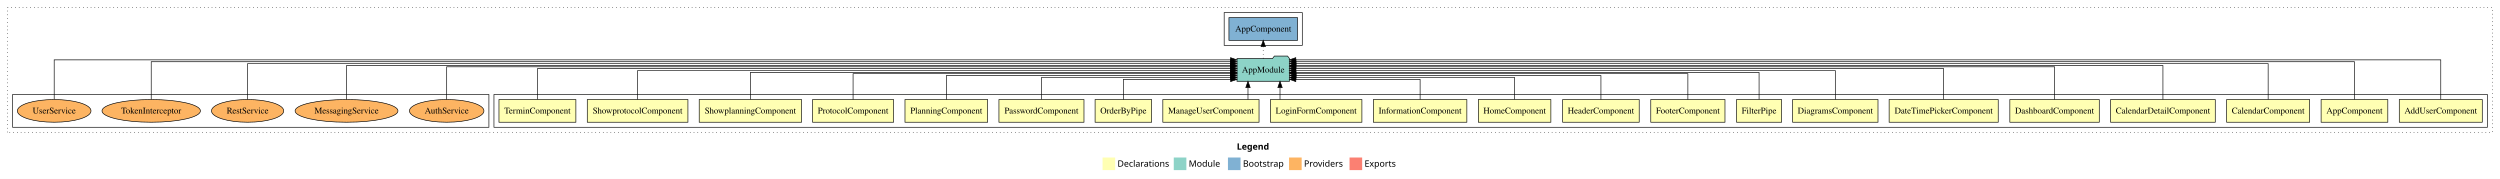
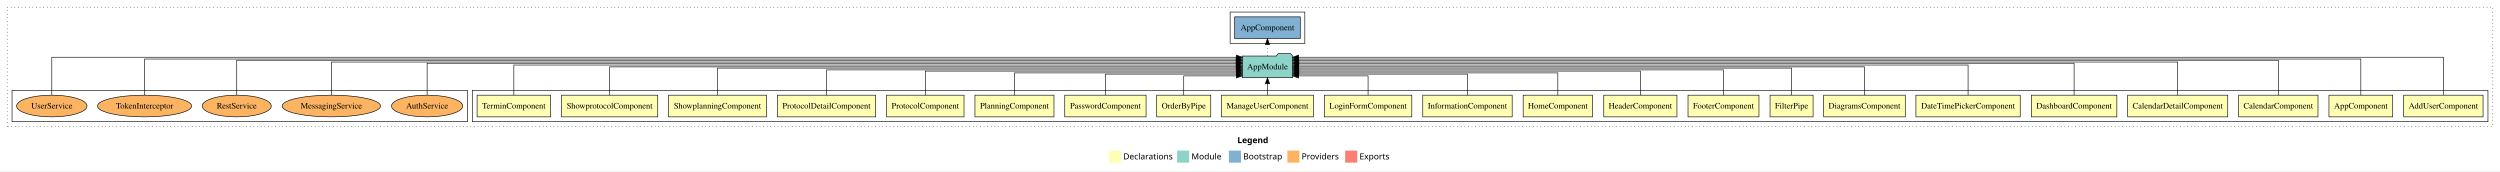
- <svg xmlns="http://www.w3.org/2000/svg" width="3968pt" height="284pt" viewBox="0.00 0.00 3968.00 284.00">
+ <svg xmlns="http://www.w3.org/2000/svg" width="4150pt" height="284pt" viewBox="0.00 0.00 4150.00 284.00">
  <g id="graph0" class="graph" transform="scale(1 1) rotate(0) translate(4 280)">
-     <polygon fill="#ffffff" stroke="transparent" points="-4,4 -4,-280 3964,-280 3964,4 -4,4" />
-     <text text-anchor="start" x="1959.009" y="-42.4" font-family="sans-serif" font-weight="bold" font-size="14.00" fill="#000000">Legend</text>
-     <polygon fill="#ffffb3" stroke="transparent" points="1746,-10 1746,-30 1766,-30 1766,-10 1746,-10" />
-     <text text-anchor="start" x="1769.629" y="-15.4" font-family="sans-serif" font-size="14.00" fill="#000000">  Declarations</text>
-     <polygon fill="#8dd3c7" stroke="transparent" points="1859,-10 1859,-30 1879,-30 1879,-10 1859,-10" />
-     <text text-anchor="start" x="1882.725" y="-15.4" font-family="sans-serif" font-size="14.00" fill="#000000">  Module</text>
-     <polygon fill="#80b1d3" stroke="transparent" points="1945,-10 1945,-30 1965,-30 1965,-10 1945,-10" />
-     <text text-anchor="start" x="1968.781" y="-15.4" font-family="sans-serif" font-size="14.00" fill="#000000">  Bootstrap</text>
-     <polygon fill="#fdb462" stroke="transparent" points="2042,-10 2042,-30 2062,-30 2062,-10 2042,-10" />
-     <text text-anchor="start" x="2065.673" y="-15.4" font-family="sans-serif" font-size="14.00" fill="#000000">  Providers</text>
-     <polygon fill="#fb8072" stroke="transparent" points="2138,-10 2138,-30 2158,-30 2158,-10 2138,-10" />
-     <text text-anchor="start" x="2161.726" y="-15.4" font-family="sans-serif" font-size="14.00" fill="#000000">  Exports</text>
+     <polygon fill="#ffffff" stroke="transparent" points="-4,4 -4,-280 4146,-280 4146,4 -4,4" />
+     <text text-anchor="start" x="2050.009" y="-42.4" font-family="sans-serif" font-weight="bold" font-size="14.00" fill="#000000">Legend</text>
+     <polygon fill="#ffffb3" stroke="transparent" points="1837,-10 1837,-30 1857,-30 1857,-10 1837,-10" />
+     <text text-anchor="start" x="1860.629" y="-15.4" font-family="sans-serif" font-size="14.00" fill="#000000">  Declarations</text>
+     <polygon fill="#8dd3c7" stroke="transparent" points="1950,-10 1950,-30 1970,-30 1970,-10 1950,-10" />
+     <text text-anchor="start" x="1973.725" y="-15.4" font-family="sans-serif" font-size="14.00" fill="#000000">  Module</text>
+     <polygon fill="#80b1d3" stroke="transparent" points="2036,-10 2036,-30 2056,-30 2056,-10 2036,-10" />
+     <text text-anchor="start" x="2059.781" y="-15.4" font-family="sans-serif" font-size="14.00" fill="#000000">  Bootstrap</text>
+     <polygon fill="#fdb462" stroke="transparent" points="2133,-10 2133,-30 2153,-30 2153,-10 2133,-10" />
+     <text text-anchor="start" x="2156.673" y="-15.4" font-family="sans-serif" font-size="14.00" fill="#000000">  Providers</text>
+     <polygon fill="#fb8072" stroke="transparent" points="2229,-10 2229,-30 2249,-30 2249,-10 2229,-10" />
+     <text text-anchor="start" x="2252.726" y="-15.4" font-family="sans-serif" font-size="14.00" fill="#000000">  Exports</text>
    <g id="clust1" class="cluster">
-       <polygon fill="none" stroke="#000000" stroke-dasharray="1,5" points="8,-70 8,-268 3952,-268 3952,-70 8,-70" />
+       <polygon fill="none" stroke="#000000" stroke-dasharray="1,5" points="8,-70 8,-268 4134,-268 4134,-70 8,-70" />
    </g>
    <g id="clust2" class="cluster">
-       <polygon fill="none" stroke="#000000" points="780,-78 780,-130 3944,-130 3944,-78 780,-78" />
-     </g>
-     <g id="clust26" class="cluster">
-       <polygon fill="none" stroke="#000000" points="1939,-208 1939,-260 2063,-260 2063,-208 1939,-208" />
+       <polygon fill="none" stroke="#000000" points="780,-78 780,-130 4126,-130 4126,-78 780,-78" />
    </g>
    <g id="clust27" class="cluster">
+       <polygon fill="none" stroke="#000000" points="2038,-208 2038,-260 2162,-260 2162,-208 2038,-208" />
+     </g>
+     <g id="clust28" class="cluster">
      <polygon fill="none" stroke="#000000" points="16,-78 16,-130 772,-130 772,-78 16,-78" />
    </g>
    <g id="node1" class="node">
-       <polygon fill="#ffffb3" stroke="#000000" points="3935.865,-122 3804.135,-122 3804.135,-86 3935.865,-86 3935.865,-122" />
-       <text text-anchor="middle" x="3870" y="-99.8" font-family="Times,serif" font-size="14.00" fill="#000000">AddUserComponent</text>
-     </g>
-     <g id="node22" class="node">
-       <polygon fill="#8dd3c7" stroke="#000000" points="2042.657,-187 2039.657,-191 2018.657,-191 2015.657,-187 1959.343,-187 1959.343,-151 2042.657,-151 2042.657,-187" />
-       <text text-anchor="middle" x="2001" y="-164.8" font-family="Times,serif" font-size="14.00" fill="#000000">AppModule</text>
+       <polygon fill="#ffffb3" stroke="#000000" points="4117.865,-122 3986.135,-122 3986.135,-86 4117.865,-86 4117.865,-122" />
+       <text text-anchor="middle" x="4052" y="-99.8" font-family="Times,serif" font-size="14.00" fill="#000000">AddUserComponent</text>
+     </g>
+     <g id="node23" class="node">
+       <polygon fill="#8dd3c7" stroke="#000000" points="2141.657,-187 2138.657,-191 2117.657,-191 2114.657,-187 2058.343,-187 2058.343,-151 2141.657,-151 2141.657,-187" />
+       <text text-anchor="middle" x="2100" y="-164.8" font-family="Times,serif" font-size="14.00" fill="#000000">AppModule</text>
    </g>
    <g id="edge1" class="edge">
-       <path fill="none" stroke="#000000" d="M3870,-122.38C3870,-146.279 3870,-185 3870,-185 3870,-185 2052.657,-185 2052.657,-185" />
-       <polygon fill="#000000" stroke="#000000" points="2052.657,-181.5 2042.657,-185 2052.657,-188.5 2052.657,-181.5" />
+       <path fill="none" stroke="#000000" d="M4052,-122.38C4052,-146.279 4052,-185 4052,-185 4052,-185 2151.673,-185 2151.673,-185" />
+       <polygon fill="#000000" stroke="#000000" points="2151.673,-181.5 2141.673,-185 2151.673,-188.5 2151.673,-181.5" />
    </g>
    <g id="node2" class="node">
-       <polygon fill="#ffffb3" stroke="#000000" points="3785.94,-122 3680.06,-122 3680.06,-86 3785.94,-86 3785.94,-122" />
-       <text text-anchor="middle" x="3733" y="-99.8" font-family="Times,serif" font-size="14.00" fill="#000000">AppComponent</text>
+       <polygon fill="#ffffb3" stroke="#000000" points="3967.94,-122 3862.06,-122 3862.06,-86 3967.94,-86 3967.94,-122" />
+       <text text-anchor="middle" x="3915" y="-99.8" font-family="Times,serif" font-size="14.00" fill="#000000">AppComponent</text>
    </g>
    <g id="edge2" class="edge">
-       <path fill="none" stroke="#000000" d="M3733,-122.091C3733,-145.133 3733,-182 3733,-182 3733,-182 2052.956,-182 2052.956,-182" />
-       <polygon fill="#000000" stroke="#000000" points="2052.956,-178.5 2042.956,-182 2052.956,-185.5 2052.956,-178.5" />
+       <path fill="none" stroke="#000000" d="M3915,-122.091C3915,-145.133 3915,-182 3915,-182 3915,-182 2151.755,-182 2151.755,-182" />
+       <polygon fill="#000000" stroke="#000000" points="2151.755,-178.5 2141.755,-182 2151.755,-185.5 2151.755,-178.5" />
    </g>
    <g id="node3" class="node">
-       <polygon fill="#ffffb3" stroke="#000000" points="3661.864,-122 3530.136,-122 3530.136,-86 3661.864,-86 3661.864,-122" />
-       <text text-anchor="middle" x="3596" y="-99.8" font-family="Times,serif" font-size="14.00" fill="#000000">CalendarComponent</text>
+       <polygon fill="#ffffb3" stroke="#000000" points="3843.864,-122 3712.136,-122 3712.136,-86 3843.864,-86 3843.864,-122" />
+       <text text-anchor="middle" x="3778" y="-99.8" font-family="Times,serif" font-size="14.00" fill="#000000">CalendarComponent</text>
    </g>
    <g id="edge3" class="edge">
-       <path fill="none" stroke="#000000" d="M3596,-122.155C3596,-144.352 3596,-179 3596,-179 3596,-179 2052.843,-179 2052.843,-179" />
-       <polygon fill="#000000" stroke="#000000" points="2052.843,-175.5 2042.842,-179 2052.843,-182.5 2052.843,-175.5" />
+       <path fill="none" stroke="#000000" d="M3778,-122.011C3778,-144.485 3778,-180 3778,-180 3778,-180 2151.898,-180 2151.898,-180" />
+       <polygon fill="#000000" stroke="#000000" points="2151.898,-176.5 2141.898,-180 2151.898,-183.5 2151.898,-176.5" />
    </g>
    <g id="node4" class="node">
-       <polygon fill="#ffffb3" stroke="#000000" points="3512.072,-122 3345.928,-122 3345.928,-86 3512.072,-86 3512.072,-122" />
-       <text text-anchor="middle" x="3429" y="-99.8" font-family="Times,serif" font-size="14.00" fill="#000000">CalendarDetailComponent</text>
+       <polygon fill="#ffffb3" stroke="#000000" points="3694.072,-122 3527.928,-122 3527.928,-86 3694.072,-86 3694.072,-122" />
+       <text text-anchor="middle" x="3611" y="-99.8" font-family="Times,serif" font-size="14.00" fill="#000000">CalendarDetailComponent</text>
    </g>
    <g id="edge4" class="edge">
-       <path fill="none" stroke="#000000" d="M3429,-122.169C3429,-143.498 3429,-176 3429,-176 3429,-176 2052.964,-176 2052.964,-176" />
-       <polygon fill="#000000" stroke="#000000" points="2052.964,-172.5 2042.964,-176 2052.964,-179.5 2052.964,-172.5" />
+       <path fill="none" stroke="#000000" d="M3611,-122.045C3611,-143.662 3611,-177 3611,-177 3611,-177 2151.99,-177 2151.99,-177" />
+       <polygon fill="#000000" stroke="#000000" points="2151.99,-173.5 2141.99,-177 2151.99,-180.5 2151.99,-173.5" />
    </g>
    <g id="node5" class="node">
-       <polygon fill="#ffffb3" stroke="#000000" points="3327.973,-122 3186.027,-122 3186.027,-86 3327.973,-86 3327.973,-122" />
-       <text text-anchor="middle" x="3257" y="-99.8" font-family="Times,serif" font-size="14.00" fill="#000000">DashboardComponent</text>
+       <polygon fill="#ffffb3" stroke="#000000" points="3509.973,-122 3368.027,-122 3368.027,-86 3509.973,-86 3509.973,-122" />
+       <text text-anchor="middle" x="3439" y="-99.8" font-family="Times,serif" font-size="14.00" fill="#000000">DashboardComponent</text>
    </g>
    <g id="edge5" class="edge">
-       <path fill="none" stroke="#000000" d="M3257,-122.027C3257,-142.767 3257,-174 3257,-174 3257,-174 2052.789,-174 2052.789,-174" />
-       <polygon fill="#000000" stroke="#000000" points="2052.789,-170.5 2042.789,-174 2052.789,-177.5 2052.789,-170.5" />
+       <path fill="none" stroke="#000000" d="M3439,-122.284C3439,-143.321 3439,-175 3439,-175 3439,-175 2151.913,-175 2151.913,-175" />
+       <polygon fill="#000000" stroke="#000000" points="2151.913,-171.5 2141.913,-175 2151.913,-178.5 2151.913,-171.5" />
    </g>
    <g id="node6" class="node">
-       <polygon fill="#ffffb3" stroke="#000000" points="3167.57,-122 2994.43,-122 2994.43,-86 3167.57,-86 3167.57,-122" />
-       <text text-anchor="middle" x="3081" y="-99.8" font-family="Times,serif" font-size="14.00" fill="#000000">DateTimePickerComponent</text>
+       <polygon fill="#ffffb3" stroke="#000000" points="3349.57,-122 3176.43,-122 3176.43,-86 3349.57,-86 3349.57,-122" />
+       <text text-anchor="middle" x="3263" y="-99.8" font-family="Times,serif" font-size="14.00" fill="#000000">DateTimePickerComponent</text>
    </g>
    <g id="edge6" class="edge">
-       <path fill="none" stroke="#000000" d="M3081,-122.308C3081,-142.145 3081,-171 3081,-171 3081,-171 2052.675,-171 2052.675,-171" />
-       <polygon fill="#000000" stroke="#000000" points="2052.676,-167.5 2042.676,-171 2052.675,-174.5 2052.676,-167.5" />
+       <path fill="none" stroke="#000000" d="M3263,-122.223C3263,-142.365 3263,-172 3263,-172 3263,-172 2151.735,-172 2151.735,-172" />
+       <polygon fill="#000000" stroke="#000000" points="2151.735,-168.5 2141.735,-172 2151.735,-175.5 2151.735,-168.5" />
    </g>
    <g id="node7" class="node">
-       <polygon fill="#ffffb3" stroke="#000000" points="2976.755,-122 2841.245,-122 2841.245,-86 2976.755,-86 2976.755,-122" />
-       <text text-anchor="middle" x="2909" y="-99.8" font-family="Times,serif" font-size="14.00" fill="#000000">DiagramsComponent</text>
+       <polygon fill="#ffffb3" stroke="#000000" points="3158.755,-122 3023.245,-122 3023.245,-86 3158.755,-86 3158.755,-122" />
+       <text text-anchor="middle" x="3091" y="-99.8" font-family="Times,serif" font-size="14.00" fill="#000000">DiagramsComponent</text>
    </g>
    <g id="edge7" class="edge">
-       <path fill="none" stroke="#000000" d="M2909,-122.169C2909,-141.09 2909,-168 2909,-168 2909,-168 2052.673,-168 2052.673,-168" />
-       <polygon fill="#000000" stroke="#000000" points="2052.674,-164.5 2042.674,-168 2052.673,-171.5 2052.674,-164.5" />
+       <path fill="none" stroke="#000000" d="M3091,-122.106C3091,-141.339 3091,-169 3091,-169 3091,-169 2151.949,-169 2151.949,-169" />
+       <polygon fill="#000000" stroke="#000000" points="2151.949,-165.5 2141.949,-169 2151.949,-172.5 2151.949,-165.5" />
    </g>
    <g id="node8" class="node">
-       <polygon fill="#ffffb3" stroke="#000000" points="2823.718,-122 2752.282,-122 2752.282,-86 2823.718,-86 2823.718,-122" />
-       <text text-anchor="middle" x="2788" y="-99.8" font-family="Times,serif" font-size="14.00" fill="#000000">FilterPipe</text>
+       <polygon fill="#ffffb3" stroke="#000000" points="3005.718,-122 2934.282,-122 2934.282,-86 3005.718,-86 3005.718,-122" />
+       <text text-anchor="middle" x="2970" y="-99.8" font-family="Times,serif" font-size="14.00" fill="#000000">FilterPipe</text>
    </g>
    <g id="edge8" class="edge">
-       <path fill="none" stroke="#000000" d="M2788,-122.302C2788,-140.27 2788,-165 2788,-165 2788,-165 2052.757,-165 2052.757,-165" />
-       <polygon fill="#000000" stroke="#000000" points="2052.757,-161.5 2042.757,-165 2052.757,-168.5 2052.757,-161.5" />
+       <path fill="none" stroke="#000000" d="M2970,-122.222C2970,-140.828 2970,-167 2970,-167 2970,-167 2151.669,-167 2151.669,-167" />
+       <polygon fill="#000000" stroke="#000000" points="2151.669,-163.5 2141.669,-167 2151.669,-170.5 2151.669,-163.5" />
    </g>
    <g id="node9" class="node">
-       <polygon fill="#ffffb3" stroke="#000000" points="2733.881,-122 2616.119,-122 2616.119,-86 2733.881,-86 2733.881,-122" />
-       <text text-anchor="middle" x="2675" y="-99.8" font-family="Times,serif" font-size="14.00" fill="#000000">FooterComponent</text>
+       <polygon fill="#ffffb3" stroke="#000000" points="2915.881,-122 2798.119,-122 2798.119,-86 2915.881,-86 2915.881,-122" />
+       <text text-anchor="middle" x="2857" y="-99.8" font-family="Times,serif" font-size="14.00" fill="#000000">FooterComponent</text>
    </g>
    <g id="edge9" class="edge">
-       <path fill="none" stroke="#000000" d="M2675,-122.022C2675,-139.373 2675,-163 2675,-163 2675,-163 2052.907,-163 2052.907,-163" />
-       <polygon fill="#000000" stroke="#000000" points="2052.907,-159.5 2042.907,-163 2052.907,-166.5 2052.907,-159.5" />
+       <path fill="none" stroke="#000000" d="M2857,-122.002C2857,-139.675 2857,-164 2857,-164 2857,-164 2151.778,-164 2151.778,-164" />
+       <polygon fill="#000000" stroke="#000000" points="2151.778,-160.5 2141.778,-164 2151.778,-167.5 2151.778,-160.5" />
    </g>
    <g id="node10" class="node">
-       <polygon fill="#ffffb3" stroke="#000000" points="2597.744,-122 2476.256,-122 2476.256,-86 2597.744,-86 2597.744,-122" />
-       <text text-anchor="middle" x="2537" y="-99.8" font-family="Times,serif" font-size="14.00" fill="#000000">HeaderComponent</text>
+       <polygon fill="#ffffb3" stroke="#000000" points="2779.744,-122 2658.256,-122 2658.256,-86 2779.744,-86 2779.744,-122" />
+       <text text-anchor="middle" x="2719" y="-99.8" font-family="Times,serif" font-size="14.00" fill="#000000">HeaderComponent</text>
    </g>
    <g id="edge10" class="edge">
-       <path fill="none" stroke="#000000" d="M2537,-122.027C2537,-138.398 2537,-160 2537,-160 2537,-160 2053.059,-160 2053.059,-160" />
-       <polygon fill="#000000" stroke="#000000" points="2053.059,-156.5 2043.059,-160 2053.059,-163.5 2053.059,-156.5" />
+       <path fill="none" stroke="#000000" d="M2719,-122.034C2719,-139.06 2719,-162 2719,-162 2719,-162 2152.06,-162 2152.06,-162" />
+       <polygon fill="#000000" stroke="#000000" points="2152.06,-158.5 2142.06,-162 2152.06,-165.5 2152.06,-158.5" />
    </g>
    <g id="node11" class="node">
-       <polygon fill="#ffffb3" stroke="#000000" points="2457.545,-122 2342.455,-122 2342.455,-86 2457.545,-86 2457.545,-122" />
-       <text text-anchor="middle" x="2400" y="-99.8" font-family="Times,serif" font-size="14.00" fill="#000000">HomeComponent</text>
+       <polygon fill="#ffffb3" stroke="#000000" points="2639.545,-122 2524.455,-122 2524.455,-86 2639.545,-86 2639.545,-122" />
+       <text text-anchor="middle" x="2582" y="-99.8" font-family="Times,serif" font-size="14.00" fill="#000000">HomeComponent</text>
    </g>
    <g id="edge11" class="edge">
-       <path fill="none" stroke="#000000" d="M2400,-122.24C2400,-137.571 2400,-157 2400,-157 2400,-157 2052.946,-157 2052.946,-157" />
-       <polygon fill="#000000" stroke="#000000" points="2052.946,-153.5 2042.946,-157 2052.946,-160.5 2052.946,-153.5" />
+       <path fill="none" stroke="#000000" d="M2582,-122.009C2582,-138.049 2582,-159 2582,-159 2582,-159 2151.931,-159 2151.931,-159" />
+       <polygon fill="#000000" stroke="#000000" points="2151.931,-155.5 2141.931,-159 2151.931,-162.5 2151.931,-155.5" />
    </g>
    <g id="node12" class="node">
-       <polygon fill="#ffffb3" stroke="#000000" points="2324.201,-122 2175.799,-122 2175.799,-86 2324.201,-86 2324.201,-122" />
-       <text text-anchor="middle" x="2250" y="-99.8" font-family="Times,serif" font-size="14.00" fill="#000000">InformationComponent</text>
+       <polygon fill="#ffffb3" stroke="#000000" points="2506.201,-122 2357.799,-122 2357.799,-86 2506.201,-86 2506.201,-122" />
+       <text text-anchor="middle" x="2432" y="-99.8" font-family="Times,serif" font-size="14.00" fill="#000000">InformationComponent</text>
    </g>
    <g id="edge12" class="edge">
-       <path fill="none" stroke="#000000" d="M2250,-122.051C2250,-136.373 2250,-154 2250,-154 2250,-154 2052.677,-154 2052.677,-154" />
-       <polygon fill="#000000" stroke="#000000" points="2052.677,-150.5 2042.677,-154 2052.677,-157.5 2052.677,-150.5" />
+       <path fill="none" stroke="#000000" d="M2432,-122.24C2432,-137.571 2432,-157 2432,-157 2432,-157 2151.712,-157 2151.712,-157" />
+       <polygon fill="#000000" stroke="#000000" points="2151.712,-153.5 2141.712,-157 2151.712,-160.5 2151.712,-153.5" />
    </g>
    <g id="node13" class="node">
-       <polygon fill="#ffffb3" stroke="#000000" points="2157.609,-122 2012.391,-122 2012.391,-86 2157.609,-86 2157.609,-122" />
-       <text text-anchor="middle" x="2085" y="-99.8" font-family="Times,serif" font-size="14.00" fill="#000000">LoginFormComponent</text>
+       <polygon fill="#ffffb3" stroke="#000000" points="2339.609,-122 2194.391,-122 2194.391,-86 2339.609,-86 2339.609,-122" />
+       <text text-anchor="middle" x="2267" y="-99.8" font-family="Times,serif" font-size="14.00" fill="#000000">LoginFormComponent</text>
    </g>
    <g id="edge13" class="edge">
-       <path fill="none" stroke="#000000" d="M2027.637,-122.106C2027.637,-122.106 2027.637,-140.991 2027.637,-140.991" />
-       <polygon fill="#000000" stroke="#000000" points="2024.137,-140.991 2027.637,-150.991 2031.137,-140.991 2024.137,-140.991" />
+       <path fill="none" stroke="#000000" d="M2267,-122.051C2267,-136.373 2267,-154 2267,-154 2267,-154 2151.71,-154 2151.71,-154" />
+       <polygon fill="#000000" stroke="#000000" points="2151.71,-150.5 2141.71,-154 2151.71,-157.5 2151.71,-150.5" />
    </g>
    <g id="node14" class="node">
-       <polygon fill="#ffffb3" stroke="#000000" points="1994.347,-122 1841.653,-122 1841.653,-86 1994.347,-86 1994.347,-122" />
-       <text text-anchor="middle" x="1918" y="-99.8" font-family="Times,serif" font-size="14.00" fill="#000000">ManageUserComponent</text>
+       <polygon fill="#ffffb3" stroke="#000000" points="2176.347,-122 2023.653,-122 2023.653,-86 2176.347,-86 2176.347,-122" />
+       <text text-anchor="middle" x="2100" y="-99.8" font-family="Times,serif" font-size="14.00" fill="#000000">ManageUserComponent</text>
    </g>
    <g id="edge14" class="edge">
-       <path fill="none" stroke="#000000" d="M1976.798,-122.106C1976.798,-122.106 1976.798,-140.991 1976.798,-140.991" />
-       <polygon fill="#000000" stroke="#000000" points="1973.298,-140.991 1976.798,-150.991 1980.298,-140.991 1973.298,-140.991" />
+       <path fill="none" stroke="#000000" d="M2100,-122.106C2100,-122.106 2100,-140.991 2100,-140.991" />
+       <polygon fill="#000000" stroke="#000000" points="2096.5,-140.991 2100,-150.991 2103.5,-140.991 2096.5,-140.991" />
    </g>
    <g id="node15" class="node">
-       <polygon fill="#ffffb3" stroke="#000000" points="1823.867,-122 1734.133,-122 1734.133,-86 1823.867,-86 1823.867,-122" />
-       <text text-anchor="middle" x="1779" y="-99.8" font-family="Times,serif" font-size="14.00" fill="#000000">OrderByPipe</text>
+       <polygon fill="#ffffb3" stroke="#000000" points="2005.867,-122 1916.133,-122 1916.133,-86 2005.867,-86 2005.867,-122" />
+       <text text-anchor="middle" x="1961" y="-99.8" font-family="Times,serif" font-size="14.00" fill="#000000">OrderByPipe</text>
    </g>
    <g id="edge15" class="edge">
-       <path fill="none" stroke="#000000" d="M1779,-122.051C1779,-136.373 1779,-154 1779,-154 1779,-154 1949.244,-154 1949.244,-154" />
-       <polygon fill="#000000" stroke="#000000" points="1949.244,-157.5 1959.244,-154 1949.244,-150.5 1949.244,-157.5" />
+       <path fill="none" stroke="#000000" d="M1961,-122.051C1961,-136.373 1961,-154 1961,-154 1961,-154 2048.295,-154 2048.295,-154" />
+       <polygon fill="#000000" stroke="#000000" points="2048.296,-157.5 2058.295,-154 2048.295,-150.5 2048.296,-157.5" />
    </g>
    <g id="node16" class="node">
-       <polygon fill="#ffffb3" stroke="#000000" points="1716.486,-122 1581.514,-122 1581.514,-86 1716.486,-86 1716.486,-122" />
-       <text text-anchor="middle" x="1649" y="-99.8" font-family="Times,serif" font-size="14.00" fill="#000000">PasswordComponent</text>
+       <polygon fill="#ffffb3" stroke="#000000" points="1898.486,-122 1763.514,-122 1763.514,-86 1898.486,-86 1898.486,-122" />
+       <text text-anchor="middle" x="1831" y="-99.8" font-family="Times,serif" font-size="14.00" fill="#000000">PasswordComponent</text>
    </g>
    <g id="edge16" class="edge">
-       <path fill="none" stroke="#000000" d="M1649,-122.24C1649,-137.571 1649,-157 1649,-157 1649,-157 1949.239,-157 1949.239,-157" />
-       <polygon fill="#000000" stroke="#000000" points="1949.239,-160.5 1959.239,-157 1949.239,-153.5 1949.239,-160.5" />
+       <path fill="none" stroke="#000000" d="M1831,-122.24C1831,-137.571 1831,-157 1831,-157 1831,-157 2048.264,-157 2048.264,-157" />
+       <polygon fill="#000000" stroke="#000000" points="2048.264,-160.5 2058.264,-157 2048.264,-153.5 2048.264,-160.5" />
    </g>
    <g id="node17" class="node">
-       <polygon fill="#ffffb3" stroke="#000000" points="1563.611,-122 1432.389,-122 1432.389,-86 1563.611,-86 1563.611,-122" />
-       <text text-anchor="middle" x="1498" y="-99.8" font-family="Times,serif" font-size="14.00" fill="#000000">PlanningComponent</text>
+       <polygon fill="#ffffb3" stroke="#000000" points="1745.611,-122 1614.389,-122 1614.389,-86 1745.611,-86 1745.611,-122" />
+       <text text-anchor="middle" x="1680" y="-99.8" font-family="Times,serif" font-size="14.00" fill="#000000">PlanningComponent</text>
    </g>
    <g id="edge17" class="edge">
-       <path fill="none" stroke="#000000" d="M1498,-122.027C1498,-138.398 1498,-160 1498,-160 1498,-160 1948.98,-160 1948.98,-160" />
-       <polygon fill="#000000" stroke="#000000" points="1948.98,-163.5 1958.98,-160 1948.98,-156.5 1948.98,-163.5" />
+       <path fill="none" stroke="#000000" d="M1680,-122.009C1680,-138.049 1680,-159 1680,-159 1680,-159 2048.193,-159 2048.193,-159" />
+       <polygon fill="#000000" stroke="#000000" points="2048.193,-162.5 2058.193,-159 2048.193,-155.5 2048.193,-162.5" />
    </g>
    <g id="node18" class="node">
-       <polygon fill="#ffffb3" stroke="#000000" points="1414.272,-122 1285.728,-122 1285.728,-86 1414.272,-86 1414.272,-122" />
-       <text text-anchor="middle" x="1350" y="-99.8" font-family="Times,serif" font-size="14.00" fill="#000000">ProtocolComponent</text>
+       <polygon fill="#ffffb3" stroke="#000000" points="1596.272,-122 1467.728,-122 1467.728,-86 1596.272,-86 1596.272,-122" />
+       <text text-anchor="middle" x="1532" y="-99.8" font-family="Times,serif" font-size="14.00" fill="#000000">ProtocolComponent</text>
    </g>
    <g id="edge18" class="edge">
-       <path fill="none" stroke="#000000" d="M1350,-122.022C1350,-139.373 1350,-163 1350,-163 1350,-163 1949.287,-163 1949.287,-163" />
-       <polygon fill="#000000" stroke="#000000" points="1949.287,-166.5 1959.287,-163 1949.287,-159.5 1949.287,-166.5" />
+       <path fill="none" stroke="#000000" d="M1532,-122.034C1532,-139.06 1532,-162 1532,-162 1532,-162 2048.234,-162 2048.234,-162" />
+       <polygon fill="#000000" stroke="#000000" points="2048.234,-165.5 2058.234,-162 2048.234,-158.5 2048.234,-165.5" />
    </g>
    <g id="node19" class="node">
+       <polygon fill="#ffffb3" stroke="#000000" points="1449.479,-122 1286.521,-122 1286.521,-86 1449.479,-86 1449.479,-122" />
+       <text text-anchor="middle" x="1368" y="-99.8" font-family="Times,serif" font-size="14.00" fill="#000000">ProtocolDetailComponent</text>
+     </g>
+     <g id="edge19" class="edge">
+       <path fill="none" stroke="#000000" d="M1368,-122.002C1368,-139.675 1368,-164 1368,-164 1368,-164 2048.282,-164 2048.282,-164" />
+       <polygon fill="#000000" stroke="#000000" points="2048.282,-167.5 2058.282,-164 2048.282,-160.5 2048.282,-167.5" />
+     </g>
+     <g id="node20" class="node">
      <polygon fill="#ffffb3" stroke="#000000" points="1268.217,-122 1105.783,-122 1105.783,-86 1268.217,-86 1268.217,-122" />
      <text text-anchor="middle" x="1187" y="-99.8" font-family="Times,serif" font-size="14.00" fill="#000000">ShowplanningComponent</text>
    </g>
-     <g id="edge19" class="edge">
-       <path fill="none" stroke="#000000" d="M1187,-122.302C1187,-140.27 1187,-165 1187,-165 1187,-165 1949.233,-165 1949.233,-165" />
-       <polygon fill="#000000" stroke="#000000" points="1949.233,-168.5 1959.233,-165 1949.233,-161.5 1949.233,-168.5" />
-     </g>
-     <g id="node20" class="node">
+     <g id="edge20" class="edge">
+       <path fill="none" stroke="#000000" d="M1187,-122.222C1187,-140.828 1187,-167 1187,-167 1187,-167 2048.097,-167 2048.097,-167" />
+       <polygon fill="#000000" stroke="#000000" points="2048.097,-170.5 2058.097,-167 2048.097,-163.5 2048.097,-170.5" />
+     </g>
+     <g id="node21" class="node">
      <polygon fill="#ffffb3" stroke="#000000" points="1087.878,-122 928.122,-122 928.122,-86 1087.878,-86 1087.878,-122" />
      <text text-anchor="middle" x="1008" y="-99.8" font-family="Times,serif" font-size="14.00" fill="#000000">ShowprotocolComponent</text>
    </g>
-     <g id="edge20" class="edge">
-       <path fill="none" stroke="#000000" d="M1008,-122.169C1008,-141.09 1008,-168 1008,-168 1008,-168 1949.282,-168 1949.282,-168" />
-       <polygon fill="#000000" stroke="#000000" points="1949.282,-171.5 1959.282,-168 1949.282,-164.5 1949.282,-171.5" />
-     </g>
-     <g id="node21" class="node">
+     <g id="edge21" class="edge">
+       <path fill="none" stroke="#000000" d="M1008,-122.106C1008,-141.339 1008,-169 1008,-169 1008,-169 2048.194,-169 2048.194,-169" />
+       <polygon fill="#000000" stroke="#000000" points="2048.194,-172.5 2058.194,-169 2048.194,-165.5 2048.194,-172.5" />
+     </g>
+     <g id="node22" class="node">
      <polygon fill="#ffffb3" stroke="#000000" points="910.042,-122 787.958,-122 787.958,-86 910.042,-86 910.042,-122" />
      <text text-anchor="middle" x="849" y="-99.8" font-family="Times,serif" font-size="14.00" fill="#000000">TerminComponent</text>
    </g>
-     <g id="edge21" class="edge">
-       <path fill="none" stroke="#000000" d="M849,-122.308C849,-142.145 849,-171 849,-171 849,-171 1949.319,-171 1949.319,-171" />
-       <polygon fill="#000000" stroke="#000000" points="1949.319,-174.5 1959.319,-171 1949.319,-167.5 1949.319,-174.5" />
-     </g>
-     <g id="node23" class="node">
-       <polygon fill="#80b1d3" stroke="#000000" points="2055.439,-252 1946.561,-252 1946.561,-216 2055.439,-216 2055.439,-252" />
-       <text text-anchor="middle" x="2001" y="-229.8" font-family="Times,serif" font-size="14.00" fill="#000000">AppComponent </text>
-     </g>
    <g id="edge22" class="edge">
-       <path fill="none" stroke="#000000" stroke-dasharray="1,5" d="M2001,-187.106C2001,-187.106 2001,-205.991 2001,-205.991" />
-       <polygon fill="#000000" stroke="#000000" points="1997.5,-205.991 2001,-215.991 2004.5,-205.991 1997.5,-205.991" />
+       <path fill="none" stroke="#000000" d="M849,-122.223C849,-142.365 849,-172 849,-172 849,-172 2048.019,-172 2048.019,-172" />
+       <polygon fill="#000000" stroke="#000000" points="2048.019,-175.5 2058.019,-172 2048.019,-168.5 2048.019,-175.5" />
    </g>
    <g id="node24" class="node">
+       <polygon fill="#80b1d3" stroke="#000000" points="2154.439,-252 2045.561,-252 2045.561,-216 2154.439,-216 2154.439,-252" />
+       <text text-anchor="middle" x="2100" y="-229.8" font-family="Times,serif" font-size="14.00" fill="#000000">AppComponent </text>
+     </g>
+     <g id="edge23" class="edge">
+       <path fill="none" stroke="#000000" stroke-dasharray="1,5" d="M2100,-187.106C2100,-187.106 2100,-205.991 2100,-205.991" />
+       <polygon fill="#000000" stroke="#000000" points="2096.5,-205.991 2100,-215.991 2103.5,-205.991 2096.5,-205.991" />
+     </g>
+     <g id="node25" class="node">
      <ellipse fill="#fdb462" stroke="#000000" cx="705" cy="-104" rx="59.108" ry="18" />
      <text text-anchor="middle" x="705" y="-99.8" font-family="Times,serif" font-size="14.00" fill="#000000">AuthService</text>
    </g>
-     <g id="edge23" class="edge">
-       <path fill="none" stroke="#000000" d="M705,-122.027C705,-142.767 705,-174 705,-174 705,-174 1948.983,-174 1948.983,-174" />
-       <polygon fill="#000000" stroke="#000000" points="1948.983,-177.5 1958.983,-174 1948.983,-170.5 1948.983,-177.5" />
-     </g>
-     <g id="node25" class="node">
+     <g id="edge24" class="edge">
+       <path fill="none" stroke="#000000" d="M705,-122.284C705,-143.321 705,-175 705,-175 705,-175 2048.25,-175 2048.25,-175" />
+       <polygon fill="#000000" stroke="#000000" points="2048.251,-178.5 2058.25,-175 2048.25,-171.5 2048.251,-178.5" />
+     </g>
+     <g id="node26" class="node">
      <ellipse fill="#fdb462" stroke="#000000" cx="546" cy="-104" rx="81.66" ry="18" />
      <text text-anchor="middle" x="546" y="-99.8" font-family="Times,serif" font-size="14.00" fill="#000000">MessagingService</text>
    </g>
-     <g id="edge24" class="edge">
-       <path fill="none" stroke="#000000" d="M546,-122.169C546,-143.498 546,-176 546,-176 546,-176 1949.024,-176 1949.024,-176" />
-       <polygon fill="#000000" stroke="#000000" points="1949.024,-179.5 1959.024,-176 1949.024,-172.5 1949.024,-179.5" />
-     </g>
-     <g id="node26" class="node">
+     <g id="edge25" class="edge">
+       <path fill="none" stroke="#000000" d="M546,-122.045C546,-143.662 546,-177 546,-177 546,-177 2048.032,-177 2048.032,-177" />
+       <polygon fill="#000000" stroke="#000000" points="2048.032,-180.5 2058.032,-177 2048.032,-173.5 2048.032,-180.5" />
+     </g>
+     <g id="node27" class="node">
      <ellipse fill="#fdb462" stroke="#000000" cx="389" cy="-104" rx="57.317" ry="18" />
      <text text-anchor="middle" x="389" y="-99.8" font-family="Times,serif" font-size="14.00" fill="#000000">RestService</text>
    </g>
-     <g id="edge25" class="edge">
-       <path fill="none" stroke="#000000" d="M389,-122.155C389,-144.352 389,-179 389,-179 389,-179 1949.123,-179 1949.123,-179" />
-       <polygon fill="#000000" stroke="#000000" points="1949.123,-182.5 1959.123,-179 1949.123,-175.5 1949.123,-182.5" />
-     </g>
-     <g id="node27" class="node">
+     <g id="edge26" class="edge">
+       <path fill="none" stroke="#000000" d="M389,-122.011C389,-144.485 389,-180 389,-180 389,-180 2048.13,-180 2048.13,-180" />
+       <polygon fill="#000000" stroke="#000000" points="2048.13,-183.5 2058.13,-180 2048.13,-176.5 2048.13,-183.5" />
+     </g>
+     <g id="node28" class="node">
      <ellipse fill="#fdb462" stroke="#000000" cx="236" cy="-104" rx="78.131" ry="18" />
      <text text-anchor="middle" x="236" y="-99.8" font-family="Times,serif" font-size="14.00" fill="#000000">TokenInterceptor</text>
    </g>
-     <g id="edge26" class="edge">
-       <path fill="none" stroke="#000000" d="M236,-122.091C236,-145.133 236,-182 236,-182 236,-182 1949.111,-182 1949.111,-182" />
-       <polygon fill="#000000" stroke="#000000" points="1949.111,-185.5 1959.111,-182 1949.111,-178.5 1949.111,-185.5" />
-     </g>
-     <g id="node28" class="node">
+     <g id="edge27" class="edge">
+       <path fill="none" stroke="#000000" d="M236,-122.091C236,-145.133 236,-182 236,-182 236,-182 2048.011,-182 2048.011,-182" />
+       <polygon fill="#000000" stroke="#000000" points="2048.011,-185.5 2058.011,-182 2048.011,-178.5 2048.011,-185.5" />
+     </g>
+     <g id="node29" class="node">
      <ellipse fill="#fdb462" stroke="#000000" cx="82" cy="-104" rx="58.441" ry="18" />
      <text text-anchor="middle" x="82" y="-99.8" font-family="Times,serif" font-size="14.00" fill="#000000">UserService</text>
    </g>
-     <g id="edge27" class="edge">
-       <path fill="none" stroke="#000000" d="M82,-122.38C82,-146.279 82,-185 82,-185 82,-185 1949.134,-185 1949.134,-185" />
-       <polygon fill="#000000" stroke="#000000" points="1949.134,-188.5 1959.134,-185 1949.134,-181.5 1949.134,-188.5" />
+     <g id="edge28" class="edge">
+       <path fill="none" stroke="#000000" d="M82,-122.38C82,-146.279 82,-185 82,-185 82,-185 2048.314,-185 2048.314,-185" />
+       <polygon fill="#000000" stroke="#000000" points="2048.314,-188.5 2058.314,-185 2048.314,-181.5 2048.314,-188.5" />
    </g>
  </g>
</svg>
